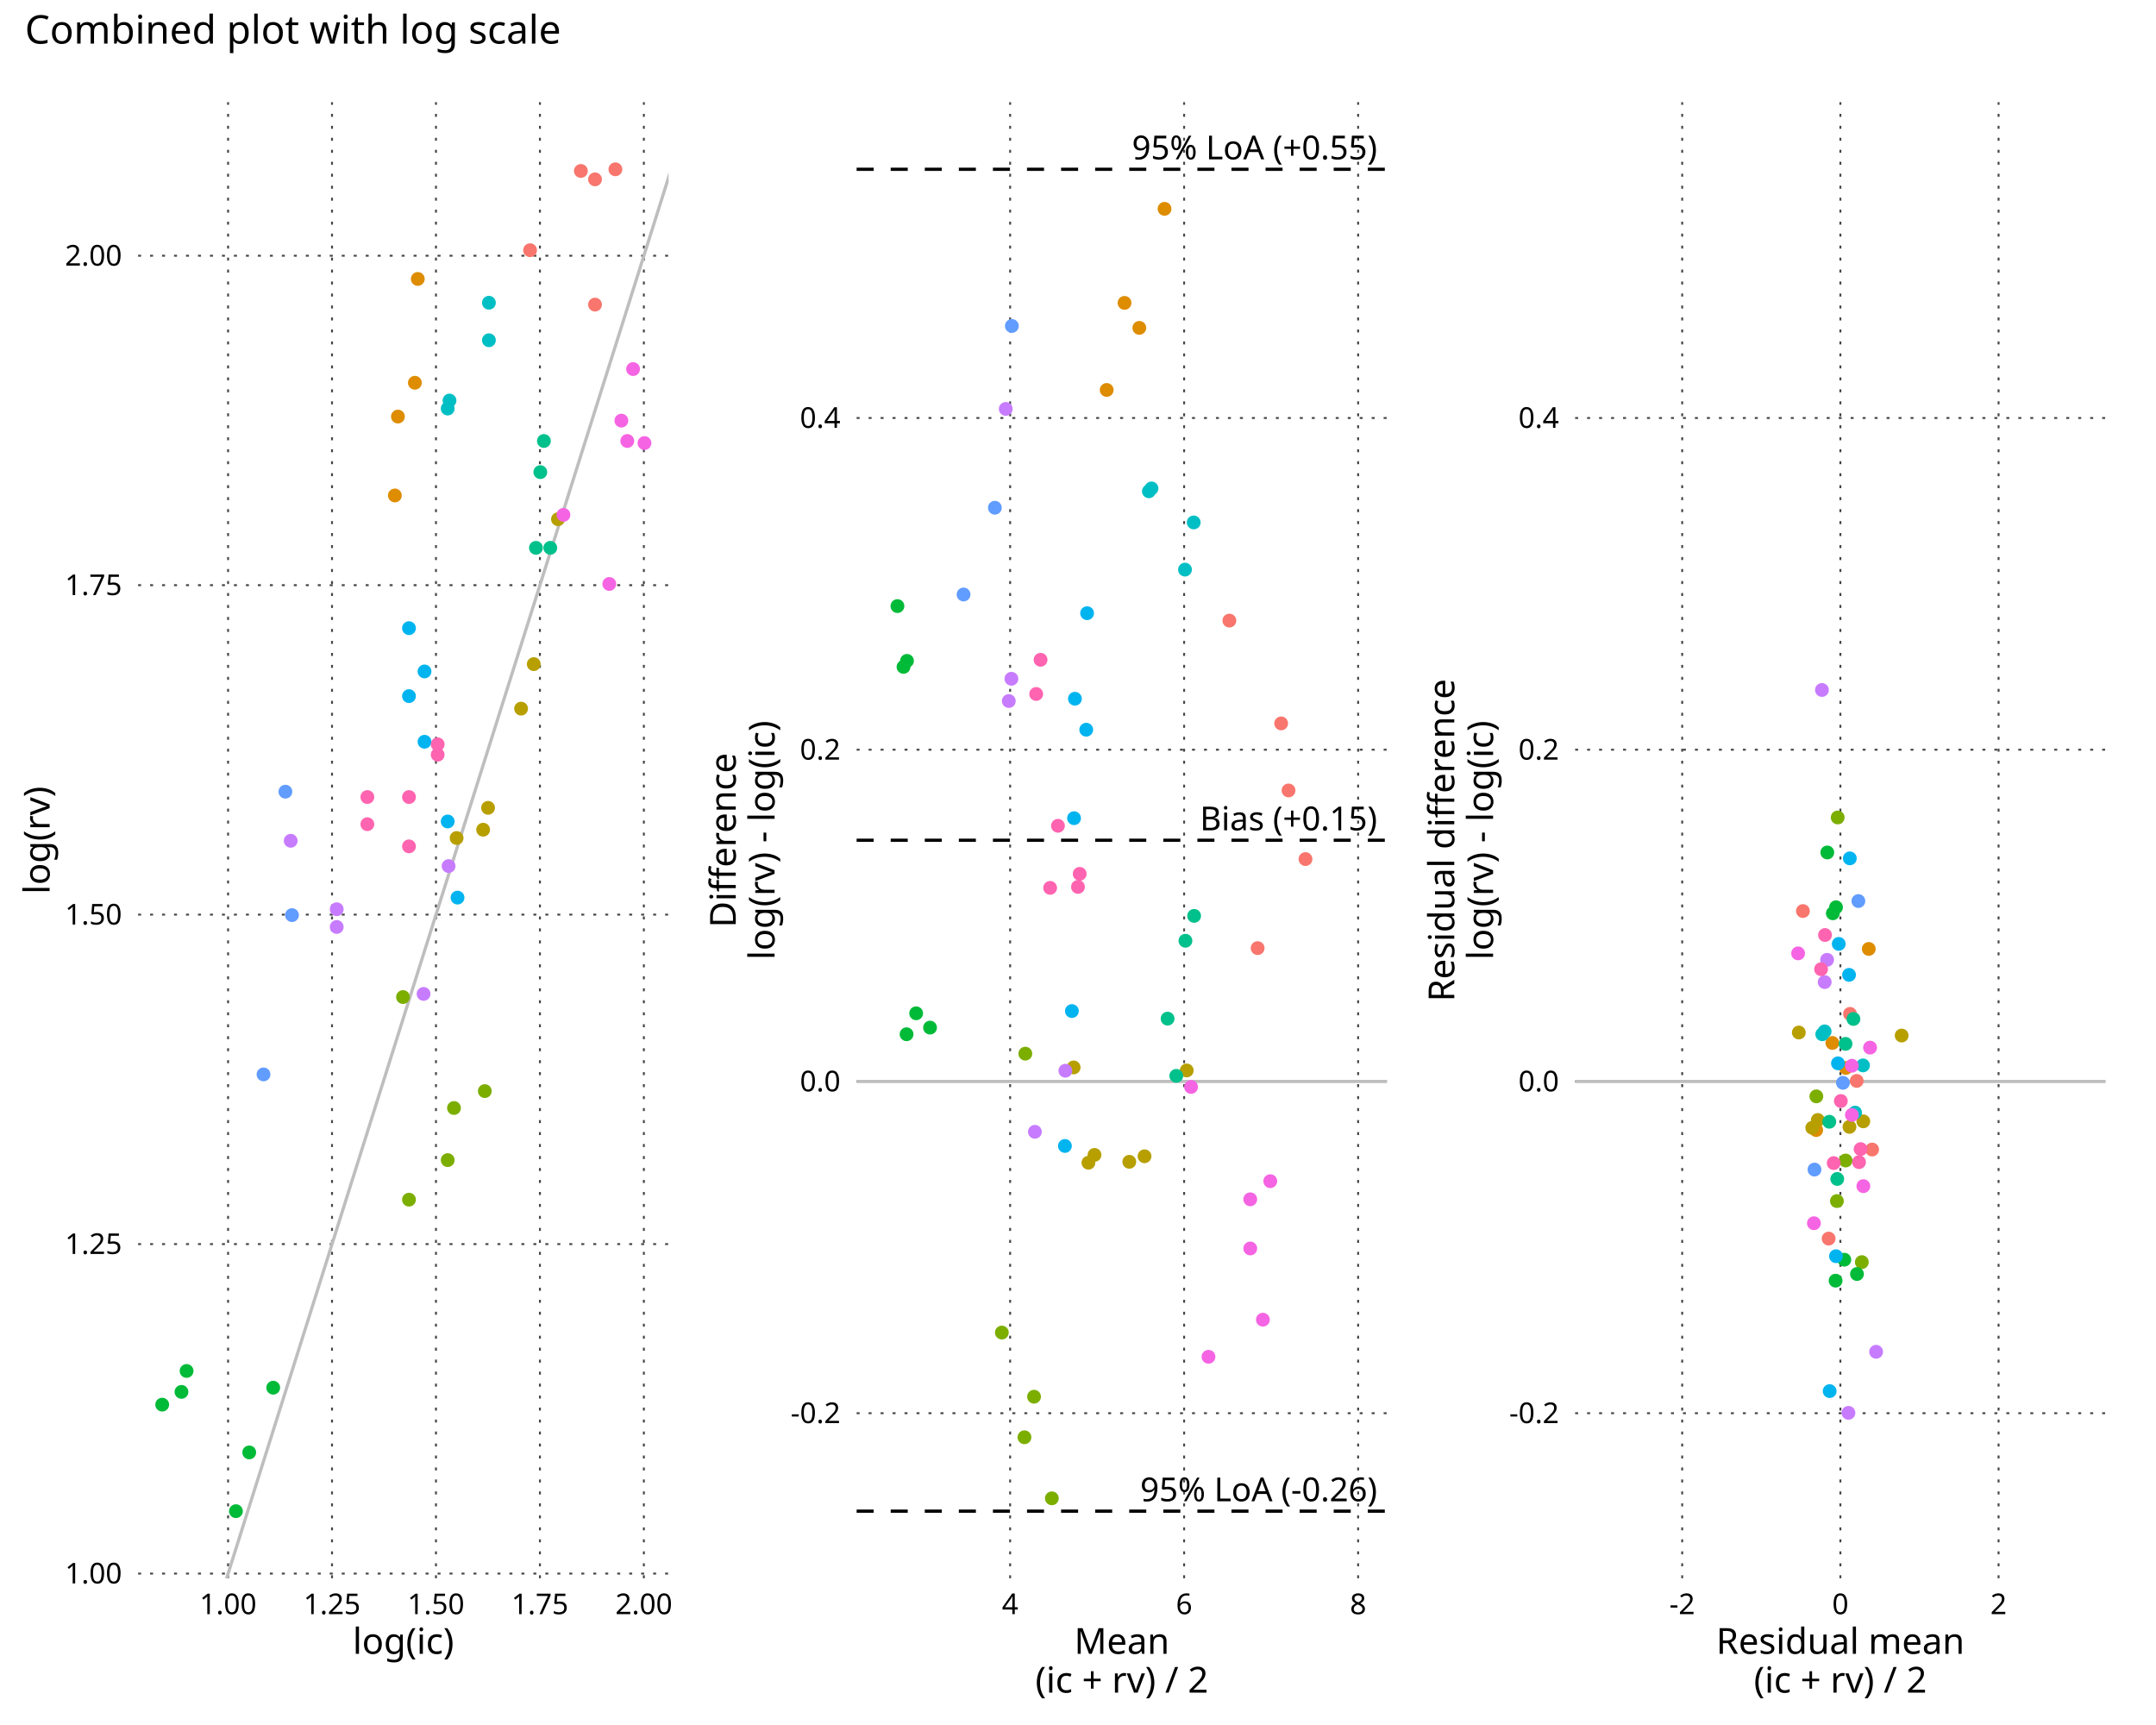
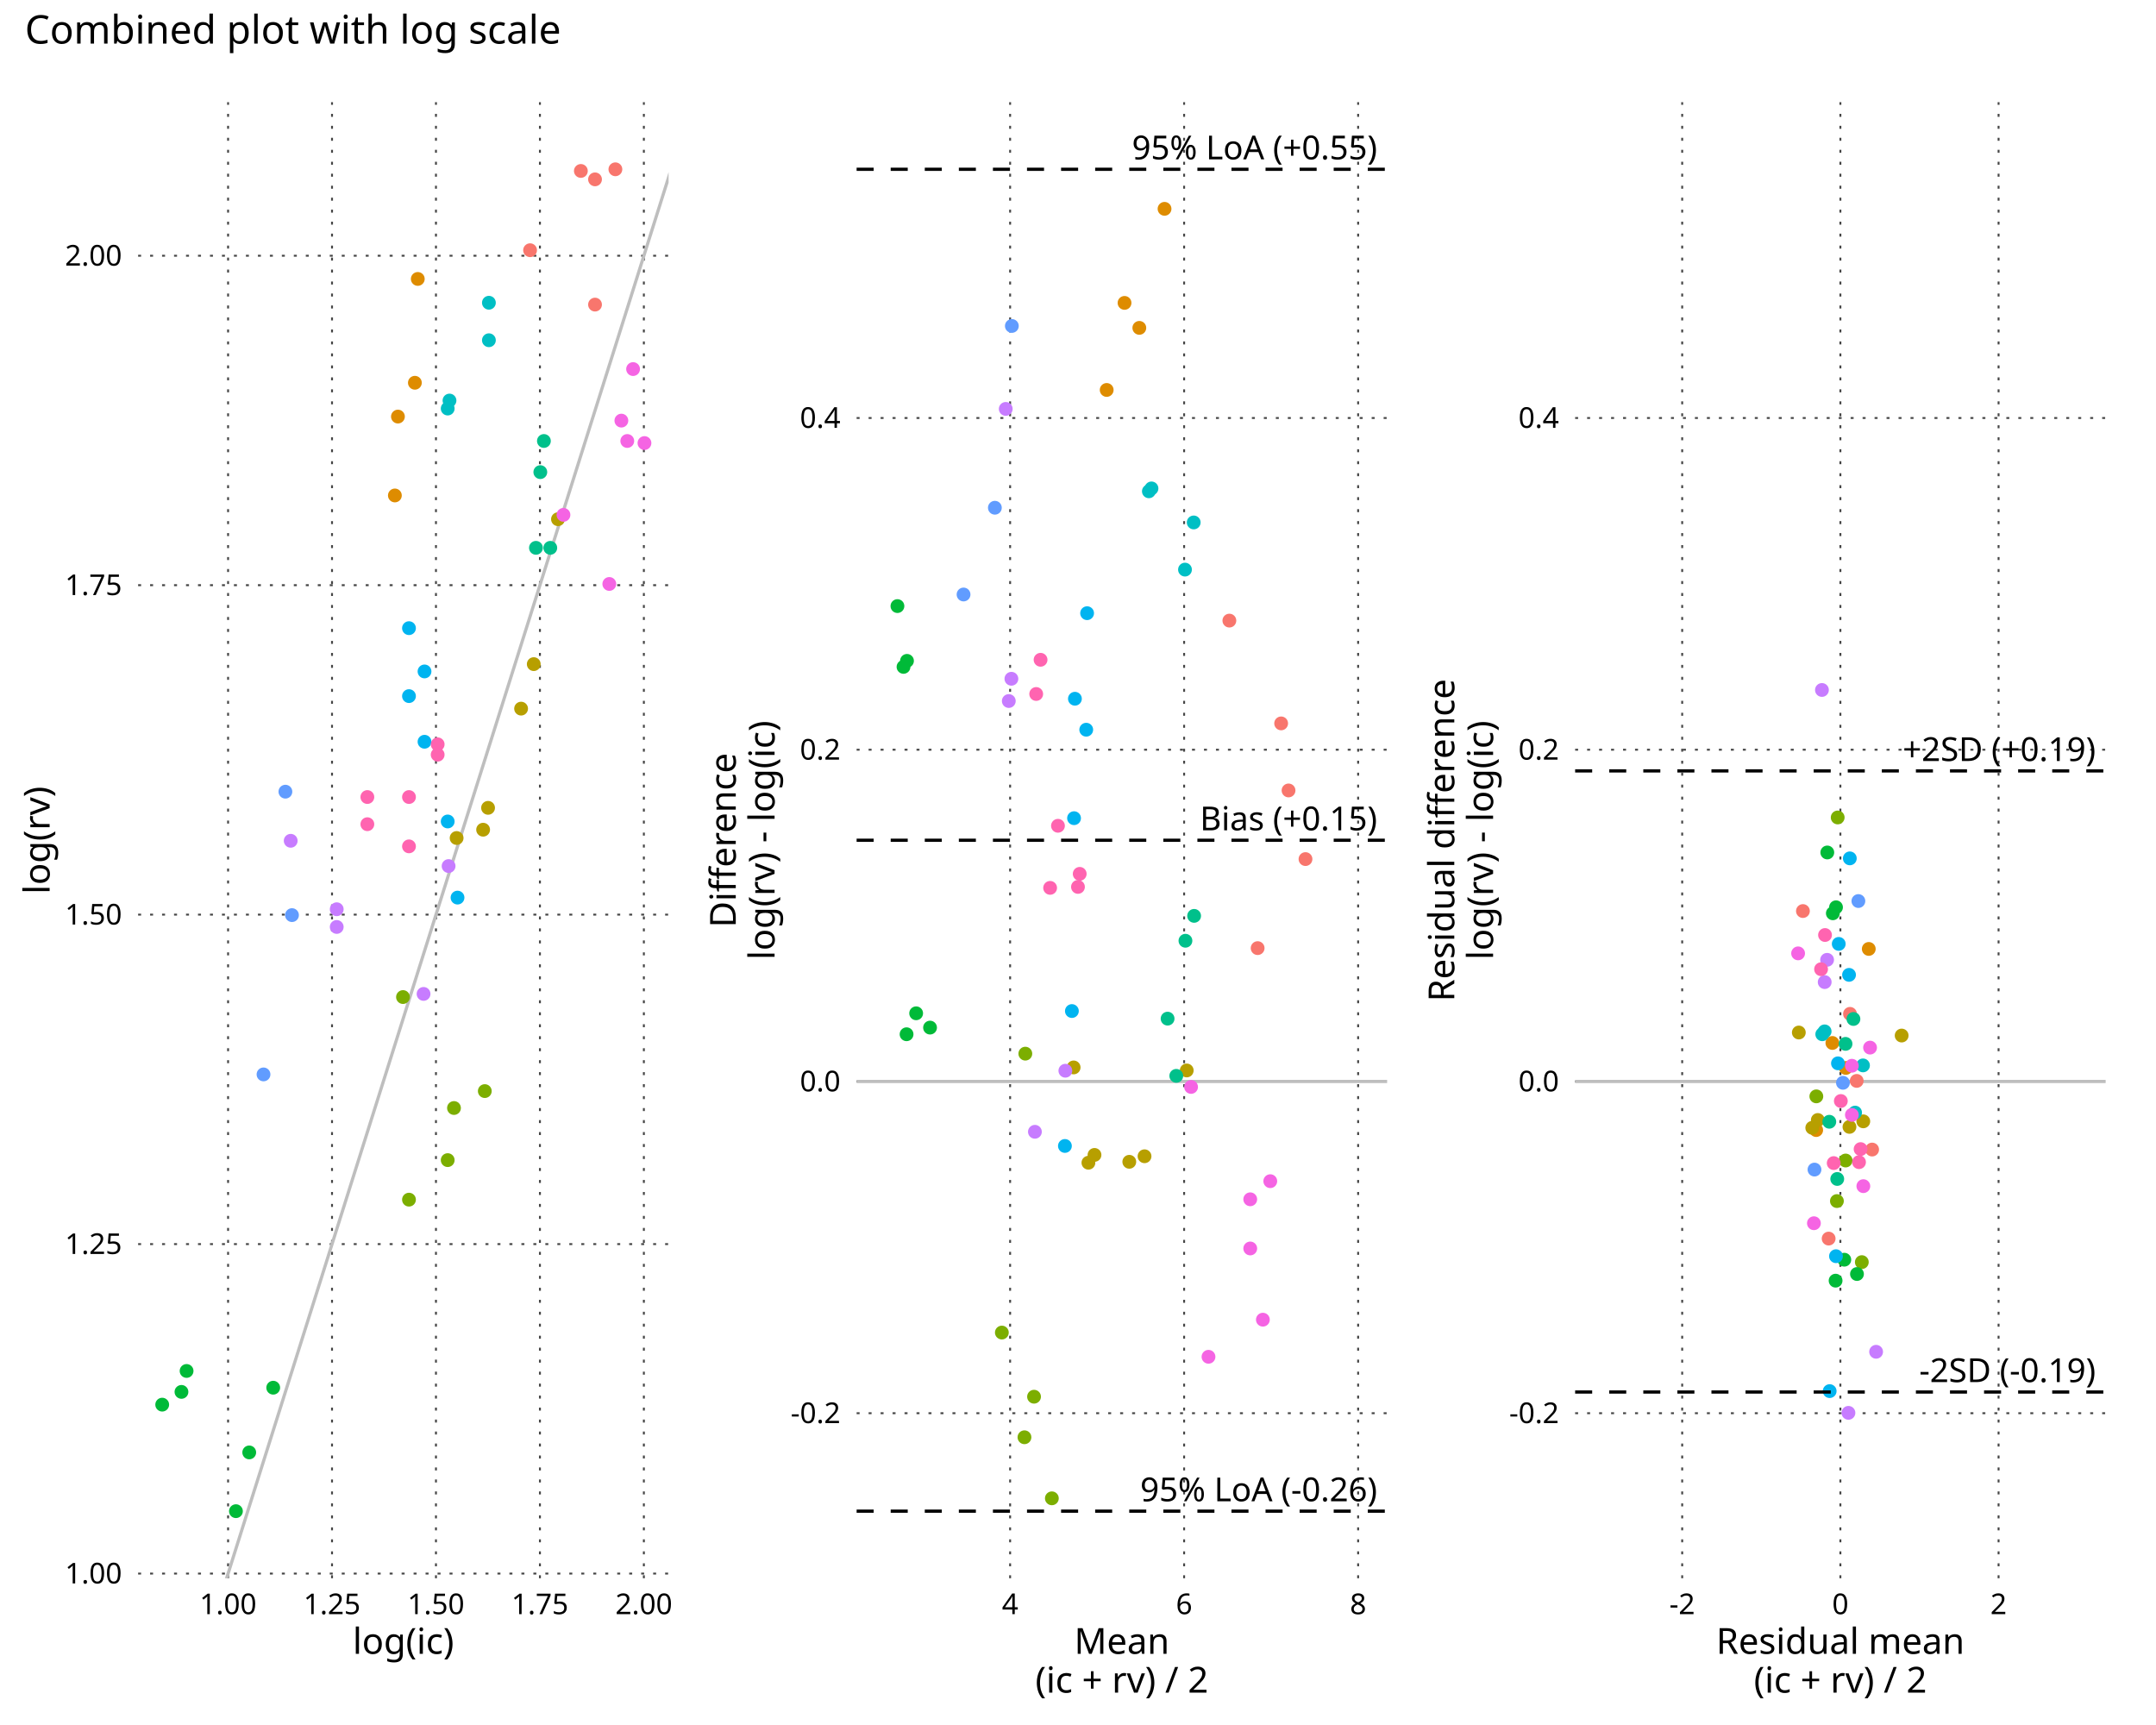
<svg xmlns="http://www.w3.org/2000/svg" class="svglite" data-engine-version="2.0" width="720.00pt" height="576.00pt" viewBox="0 0 720.00 576.00">
  <defs>
    <style type="text/css">
    .svglite line, .svglite polyline, .svglite polygon, .svglite path, .svglite rect, .svglite circle {
      fill: none;
      stroke: #000000;
      stroke-linecap: round;
      stroke-linejoin: round;
      stroke-miterlimit: 10.00;
    }
  </style>
  </defs>
  <rect width="100%" height="100%" style="stroke: none; fill: #FFFFFF;" />
  <defs>
    <clipPath id="cpMC4wMHw3MjAuMDB8MC4wMHw1NzYuMDA=">
      <rect x="0.00" y="0.00" width="720.00" height="576.00" />
    </clipPath>
  </defs>
  <g clip-path="url(#cpMC4wMHw3MjAuMDB8MC4wMHw1NzYuMDA=)">
    <rect x="-0" y="0.00" width="720.00" height="576.00" style="stroke-width: 1.07; stroke: #FFFFFF; fill: #FFFFFF;" />
  </g>
  <defs>
    <clipPath id="cpNDYuMTJ8NzAzLjE4fDM0LjEyfDUyNy4wMQ==">
      <rect x="46.12" y="34.12" width="657.06" height="492.89" />
    </clipPath>
  </defs>
  <g clip-path="url(#cpNDYuMTJ8NzAzLjE4fDM0LjEyfDUyNy4wMQ==)">
</g>
  <g clip-path="url(#cpMC4wMHw3MjAuMDB8MC4wMHw1NzYuMDA=)">
</g>
  <defs>
    <clipPath id="cpNS40OHwyMzQuNjF8MjIuNzh8NTcwLjUy">
      <rect x="5.48" y="22.78" width="229.14" height="547.74" />
    </clipPath>
  </defs>
  <g clip-path="url(#cpNS40OHwyMzQuNjF8MjIuNzh8NTcwLjUy)">
</g>
  <g clip-path="url(#cpMC4wMHw3MjAuMDB8MC4wMHw1NzYuMDA=)">
</g>
  <defs>
    <clipPath id="cpMjM0LjYxfDQ3NC41N3wyMi43OHw1NzAuNTI=">
      <rect x="234.61" y="22.78" width="239.95" height="547.74" />
    </clipPath>
  </defs>
  <g clip-path="url(#cpMjM0LjYxfDQ3NC41N3wyMi43OHw1NzAuNTI=)">
</g>
  <g clip-path="url(#cpMC4wMHw3MjAuMDB8MC4wMHw1NzYuMDA=)">
</g>
  <defs>
    <clipPath id="cpNDc0LjU3fDcxNC41MnwyMi43OHw1NzAuNTI=">
      <rect x="474.57" y="22.78" width="239.95" height="547.74" />
    </clipPath>
  </defs>
  <g clip-path="url(#cpNDc0LjU3fDcxNC41MnwyMi43OHw1NzAuNTI=)">
</g>
  <g clip-path="url(#cpMC4wMHw3MjAuMDB8MC4wMHw1NzYuMDA=)">
</g>
  <defs>
    <clipPath id="cpNDYuMTJ8MjIzLjI4fDM0LjEyfDUyNy4wMQ==">
      <rect x="46.12" y="34.12" width="177.16" height="492.89" />
    </clipPath>
  </defs>
  <g clip-path="url(#cpNDYuMTJ8MjIzLjI4fDM0LjEyfDUyNy4wMQ==)">
    <polyline points="46.12,525.43 223.28,525.43 " style="stroke-width: 0.64; stroke: #454545; stroke-dasharray: 1.00,3.00; stroke-linecap: butt;" />
    <polyline points="46.12,415.42 223.28,415.42 " style="stroke-width: 0.64; stroke: #454545; stroke-dasharray: 1.00,3.00; stroke-linecap: butt;" />
    <polyline points="46.12,305.41 223.28,305.41 " style="stroke-width: 0.64; stroke: #454545; stroke-dasharray: 1.00,3.00; stroke-linecap: butt;" />
    <polyline points="46.12,195.40 223.28,195.40 " style="stroke-width: 0.64; stroke: #454545; stroke-dasharray: 1.00,3.00; stroke-linecap: butt;" />
    <polyline points="46.12,85.39 223.28,85.39 " style="stroke-width: 0.64; stroke: #454545; stroke-dasharray: 1.00,3.00; stroke-linecap: butt;" />
    <polyline points="76.17,527.01 76.17,34.12 " style="stroke-width: 0.64; stroke: #454545; stroke-dasharray: 1.00,3.00; stroke-linecap: butt;" />
    <polyline points="110.88,527.01 110.88,34.12 " style="stroke-width: 0.64; stroke: #454545; stroke-dasharray: 1.00,3.00; stroke-linecap: butt;" />
    <polyline points="145.59,527.01 145.59,34.12 " style="stroke-width: 0.64; stroke: #454545; stroke-dasharray: 1.00,3.00; stroke-linecap: butt;" />
    <polyline points="180.31,527.01 180.31,34.12 " style="stroke-width: 0.64; stroke: #454545; stroke-dasharray: 1.00,3.00; stroke-linecap: butt;" />
    <polyline points="215.02,527.01 215.02,34.12 " style="stroke-width: 0.64; stroke: #454545; stroke-dasharray: 1.00,3.00; stroke-linecap: butt;" />
    <line x1="-131.04" y1="1182.11" x2="400.44" y2="-502.22" style="stroke-width: 1.07; stroke: #BEBEBE; stroke-linecap: butt;" />
    <circle cx="198.71" cy="59.89" r="1.95" style="stroke-width: 0.71; stroke: #F8766D; fill: #F8766D;" />
    <circle cx="177.02" cy="83.55" r="1.95" style="stroke-width: 0.71; stroke: #F8766D; fill: #F8766D;" />
    <circle cx="205.51" cy="56.53" r="1.95" style="stroke-width: 0.71; stroke: #F8766D; fill: #F8766D;" />
    <circle cx="198.71" cy="101.71" r="1.95" style="stroke-width: 0.71; stroke: #F8766D; fill: #F8766D;" />
    <circle cx="193.98" cy="57.08" r="1.95" style="stroke-width: 0.71; stroke: #F8766D; fill: #F8766D;" />
    <circle cx="131.87" cy="165.44" r="1.95" style="stroke-width: 0.71; stroke: #DE8C00; fill: #DE8C00;" />
    <circle cx="139.52" cy="93.14" r="1.95" style="stroke-width: 0.71; stroke: #DE8C00; fill: #DE8C00;" />
    <circle cx="138.55" cy="127.81" r="1.95" style="stroke-width: 0.71; stroke: #DE8C00; fill: #DE8C00;" />
    <circle cx="132.89" cy="139.10" r="1.95" style="stroke-width: 0.71; stroke: #DE8C00; fill: #DE8C00;" />
    <circle cx="152.49" cy="279.82" r="1.95" style="stroke-width: 0.71; stroke: #B79F00; fill: #B79F00;" />
    <circle cx="174.02" cy="236.62" r="1.95" style="stroke-width: 0.71; stroke: #B79F00; fill: #B79F00;" />
    <circle cx="162.99" cy="269.75" r="1.95" style="stroke-width: 0.71; stroke: #B79F00; fill: #B79F00;" />
    <circle cx="161.34" cy="277.05" r="1.95" style="stroke-width: 0.71; stroke: #B79F00; fill: #B79F00;" />
    <circle cx="186.34" cy="173.37" r="1.95" style="stroke-width: 0.71; stroke: #B79F00; fill: #B79F00;" />
    <circle cx="178.25" cy="221.76" r="1.95" style="stroke-width: 0.71; stroke: #B79F00; fill: #B79F00;" />
    <circle cx="134.58" cy="332.93" r="1.95" style="stroke-width: 0.71; stroke: #7CAE00; fill: #7CAE00;" />
    <circle cx="136.58" cy="400.58" r="1.95" style="stroke-width: 0.71; stroke: #7CAE00; fill: #7CAE00;" />
    <circle cx="149.51" cy="387.38" r="1.95" style="stroke-width: 0.71; stroke: #7CAE00; fill: #7CAE00;" />
    <circle cx="151.61" cy="369.98" r="1.95" style="stroke-width: 0.71; stroke: #7CAE00; fill: #7CAE00;" />
    <circle cx="161.90" cy="364.33" r="1.95" style="stroke-width: 0.71; stroke: #7CAE00; fill: #7CAE00;" />
    <circle cx="91.24" cy="463.37" r="1.95" style="stroke-width: 0.71; stroke: #00BA38; fill: #00BA38;" />
    <circle cx="83.23" cy="484.98" r="1.95" style="stroke-width: 0.71; stroke: #00BA38; fill: #00BA38;" />
    <circle cx="78.79" cy="504.60" r="1.95" style="stroke-width: 0.71; stroke: #00BA38; fill: #00BA38;" />
    <circle cx="62.31" cy="457.78" r="1.95" style="stroke-width: 0.71; stroke: #00BA38; fill: #00BA38;" />
    <circle cx="54.17" cy="469.03" r="1.95" style="stroke-width: 0.71; stroke: #00BA38; fill: #00BA38;" />
    <circle cx="60.60" cy="464.77" r="1.95" style="stroke-width: 0.71; stroke: #00BA38; fill: #00BA38;" />
    <circle cx="183.77" cy="182.93" r="1.95" style="stroke-width: 0.71; stroke: #00C08B; fill: #00C08B;" />
    <circle cx="181.64" cy="147.25" r="1.95" style="stroke-width: 0.71; stroke: #00C08B; fill: #00C08B;" />
    <circle cx="178.98" cy="182.93" r="1.95" style="stroke-width: 0.71; stroke: #00C08B; fill: #00C08B;" />
    <circle cx="180.44" cy="157.65" r="1.95" style="stroke-width: 0.71; stroke: #00C08B; fill: #00C08B;" />
    <circle cx="163.27" cy="101.09" r="1.95" style="stroke-width: 0.71; stroke: #00BFC4; fill: #00BFC4;" />
    <circle cx="150.11" cy="133.75" r="1.95" style="stroke-width: 0.71; stroke: #00BFC4; fill: #00BFC4;" />
    <circle cx="149.51" cy="136.42" r="1.95" style="stroke-width: 0.71; stroke: #00BFC4; fill: #00BFC4;" />
    <circle cx="163.27" cy="113.61" r="1.95" style="stroke-width: 0.71; stroke: #00BFC4; fill: #00BFC4;" />
    <circle cx="152.79" cy="299.72" r="1.95" style="stroke-width: 0.71; stroke: #00B4F0; fill: #00B4F0;" />
    <circle cx="149.51" cy="274.30" r="1.95" style="stroke-width: 0.71; stroke: #00B4F0; fill: #00B4F0;" />
    <circle cx="141.77" cy="247.68" r="1.95" style="stroke-width: 0.71; stroke: #00B4F0; fill: #00B4F0;" />
    <circle cx="136.58" cy="232.44" r="1.95" style="stroke-width: 0.71; stroke: #00B4F0; fill: #00B4F0;" />
    <circle cx="141.77" cy="224.20" r="1.95" style="stroke-width: 0.71; stroke: #00B4F0; fill: #00B4F0;" />
    <circle cx="136.58" cy="209.75" r="1.95" style="stroke-width: 0.71; stroke: #00B4F0; fill: #00B4F0;" />
    <circle cx="97.51" cy="305.57" r="1.95" style="stroke-width: 0.71; stroke: #619CFF; fill: #619CFF;" />
    <circle cx="95.31" cy="264.35" r="1.95" style="stroke-width: 0.71; stroke: #619CFF; fill: #619CFF;" />
    <circle cx="88.00" cy="358.76" r="1.95" style="stroke-width: 0.71; stroke: #619CFF; fill: #619CFF;" />
    <circle cx="141.45" cy="331.88" r="1.95" style="stroke-width: 0.71; stroke: #C77CFF; fill: #C77CFF;" />
    <circle cx="149.81" cy="289.19" r="1.95" style="stroke-width: 0.71; stroke: #C77CFF; fill: #C77CFF;" />
    <circle cx="97.08" cy="280.75" r="1.95" style="stroke-width: 0.71; stroke: #C77CFF; fill: #C77CFF;" />
    <circle cx="112.45" cy="309.52" r="1.95" style="stroke-width: 0.71; stroke: #C77CFF; fill: #C77CFF;" />
    <circle cx="112.45" cy="303.61" r="1.95" style="stroke-width: 0.71; stroke: #C77CFF; fill: #C77CFF;" />
    <circle cx="211.42" cy="123.24" r="1.95" style="stroke-width: 0.71; stroke: #F564E3; fill: #F564E3;" />
    <circle cx="188.17" cy="171.92" r="1.95" style="stroke-width: 0.71; stroke: #F564E3; fill: #F564E3;" />
    <circle cx="207.51" cy="140.45" r="1.95" style="stroke-width: 0.71; stroke: #F564E3; fill: #F564E3;" />
    <circle cx="209.48" cy="147.25" r="1.95" style="stroke-width: 0.71; stroke: #F564E3; fill: #F564E3;" />
    <circle cx="215.22" cy="147.94" r="1.95" style="stroke-width: 0.71; stroke: #F564E3; fill: #F564E3;" />
    <circle cx="203.48" cy="194.99" r="1.95" style="stroke-width: 0.71; stroke: #F564E3; fill: #F564E3;" />
    <circle cx="146.16" cy="252.00" r="1.95" style="stroke-width: 0.71; stroke: #FF64B0; fill: #FF64B0;" />
    <circle cx="136.58" cy="282.61" r="1.95" style="stroke-width: 0.71; stroke: #FF64B0; fill: #FF64B0;" />
    <circle cx="122.68" cy="266.14" r="1.95" style="stroke-width: 0.71; stroke: #FF64B0; fill: #FF64B0;" />
    <circle cx="122.68" cy="275.21" r="1.95" style="stroke-width: 0.71; stroke: #FF64B0; fill: #FF64B0;" />
    <circle cx="136.58" cy="266.14" r="1.95" style="stroke-width: 0.71; stroke: #FF64B0; fill: #FF64B0;" />
    <circle cx="146.16" cy="248.54" r="1.95" style="stroke-width: 0.71; stroke: #FF64B0; fill: #FF64B0;" />
  </g>
  <g clip-path="url(#cpMC4wMHw3MjAuMDB8MC4wMHw1NzYuMDA=)">
    <text x="40.74" y="528.73" text-anchor="end" style="font-size: 9.60px; font-family: sans;" textLength="18.69px" lengthAdjust="spacingAndGlyphs">1.00</text>
    <text x="40.74" y="418.72" text-anchor="end" style="font-size: 9.60px; font-family: sans;" textLength="18.69px" lengthAdjust="spacingAndGlyphs">1.25</text>
    <text x="40.74" y="308.71" text-anchor="end" style="font-size: 9.60px; font-family: sans;" textLength="18.69px" lengthAdjust="spacingAndGlyphs">1.50</text>
    <text x="40.74" y="198.70" text-anchor="end" style="font-size: 9.60px; font-family: sans;" textLength="18.69px" lengthAdjust="spacingAndGlyphs">1.75</text>
    <text x="40.74" y="88.69" text-anchor="end" style="font-size: 9.60px; font-family: sans;" textLength="18.69px" lengthAdjust="spacingAndGlyphs">2.00</text>
    <text x="76.17" y="538.99" text-anchor="middle" style="font-size: 9.60px; font-family: sans;" textLength="18.69px" lengthAdjust="spacingAndGlyphs">1.00</text>
    <text x="110.88" y="538.99" text-anchor="middle" style="font-size: 9.60px; font-family: sans;" textLength="18.69px" lengthAdjust="spacingAndGlyphs">1.25</text>
    <text x="145.59" y="538.99" text-anchor="middle" style="font-size: 9.60px; font-family: sans;" textLength="18.69px" lengthAdjust="spacingAndGlyphs">1.50</text>
    <text x="180.31" y="538.99" text-anchor="middle" style="font-size: 9.60px; font-family: sans;" textLength="18.69px" lengthAdjust="spacingAndGlyphs">1.75</text>
    <text x="215.02" y="538.99" text-anchor="middle" style="font-size: 9.60px; font-family: sans;" textLength="18.69px" lengthAdjust="spacingAndGlyphs">2.00</text>
    <text x="134.70" y="552.23" text-anchor="middle" style="font-size: 12.00px; font-family: sans;" textLength="32.67px" lengthAdjust="spacingAndGlyphs">log(ic)</text>
    <text transform="translate(16.57,280.57) rotate(-90)" text-anchor="middle" style="font-size: 12.00px; font-family: sans;" textLength="34.01px" lengthAdjust="spacingAndGlyphs">log(rv)</text>
    <polyline points="286.07,471.89 463.23,471.89 " style="stroke-width: 0.64; stroke: #454545; stroke-dasharray: 1.00,3.00; stroke-linecap: butt;" />
    <polyline points="286.07,361.12 463.23,361.12 " style="stroke-width: 0.64; stroke: #454545; stroke-dasharray: 1.00,3.00; stroke-linecap: butt;" />
    <polyline points="286.07,250.34 463.23,250.34 " style="stroke-width: 0.64; stroke: #454545; stroke-dasharray: 1.00,3.00; stroke-linecap: butt;" />
    <polyline points="286.07,139.57 463.23,139.57 " style="stroke-width: 0.64; stroke: #454545; stroke-dasharray: 1.00,3.00; stroke-linecap: butt;" />
    <polyline points="337.33,527.01 337.33,34.12 " style="stroke-width: 0.64; stroke: #454545; stroke-dasharray: 1.00,3.00; stroke-linecap: butt;" />
    <polyline points="395.44,527.01 395.44,34.12 " style="stroke-width: 0.64; stroke: #454545; stroke-dasharray: 1.00,3.00; stroke-linecap: butt;" />
    <polyline points="453.55,527.01 453.55,34.12 " style="stroke-width: 0.64; stroke: #454545; stroke-dasharray: 1.00,3.00; stroke-linecap: butt;" />
    <line x1="286.07" y1="361.12" x2="463.23" y2="361.12" style="stroke-width: 1.07; stroke: #BEBEBE; stroke-linecap: butt;" />
    <line x1="286.07" y1="280.57" x2="463.23" y2="280.57" style="stroke-width: 1.07; stroke-dasharray: 5.69,5.69; stroke-linecap: butt;" />
    <line x1="286.07" y1="504.60" x2="463.23" y2="504.60" style="stroke-width: 1.07; stroke-dasharray: 5.69,5.69; stroke-linecap: butt;" />
    <line x1="286.07" y1="56.53" x2="463.23" y2="56.53" style="stroke-width: 1.07; stroke-dasharray: 5.69,5.69; stroke-linecap: butt;" />
    <polygon points="398.75,280.57 461.24,280.57 461.16,280.56 461.48,280.55 461.79,280.49 462.09,280.37 462.37,280.21 462.62,280.01 462.83,279.77 463.00,279.50 463.13,279.21 463.20,278.90 463.23,278.58 463.23,278.58 463.23,268.33 463.23,268.33 463.20,268.01 463.13,267.70 463.00,267.41 462.83,267.14 462.62,266.90 462.37,266.70 462.09,266.54 461.79,266.42 461.48,266.36 461.24,266.34 398.75,266.34 398.99,266.36 398.67,266.35 398.36,266.38 398.05,266.47 397.76,266.61 397.50,266.79 397.27,267.01 397.07,267.27 396.92,267.55 396.82,267.86 396.77,268.17 396.77,268.33 396.77,278.58 396.77,278.42 396.77,278.74 396.82,279.05 396.92,279.36 397.07,279.64 397.27,279.90 397.50,280.12 397.76,280.30 398.05,280.44 398.36,280.52 398.67,280.56 " style="stroke-width: nan; stroke: none; fill: none;" />
    <text x="459.92" y="277.25" text-anchor="end" style="font-size: 11.04px; font-family: sans;" textLength="59.84px" lengthAdjust="spacingAndGlyphs">Bias (+0.15)</text>
    <polygon points="378.20,504.60 461.24,504.60 461.16,504.60 461.48,504.59 461.79,504.53 462.09,504.41 462.37,504.25 462.62,504.05 462.83,503.81 463.00,503.54 463.13,503.25 463.20,502.94 463.23,502.62 463.23,502.62 463.23,492.37 463.23,492.37 463.20,492.05 463.13,491.74 463.00,491.45 462.83,491.18 462.62,490.94 462.37,490.73 462.09,490.57 461.79,490.46 461.48,490.40 461.24,490.38 378.20,490.38 378.44,490.40 378.12,490.38 377.80,490.42 377.49,490.51 377.21,490.65 376.94,490.83 376.71,491.05 376.52,491.31 376.37,491.59 376.27,491.89 376.22,492.21 376.21,492.37 376.21,502.62 376.22,502.46 376.22,502.78 376.27,503.09 376.37,503.40 376.52,503.68 376.71,503.93 376.94,504.16 377.21,504.34 377.49,504.47 377.80,504.56 378.12,504.60 " style="stroke-width: nan; stroke: none; fill: none;" />
    <text x="459.92" y="501.29" text-anchor="end" style="font-size: 11.04px; font-family: sans;" textLength="80.39px" lengthAdjust="spacingAndGlyphs">95% LoA (-0.26)</text>
    <polygon points="375.42,56.53 461.24,56.53 461.16,56.52 461.48,56.51 461.79,56.45 462.09,56.33 462.37,56.17 462.62,55.97 462.83,55.73 463.00,55.46 463.13,55.17 463.20,54.86 463.23,54.54 463.23,54.54 463.23,44.29 463.23,44.29 463.20,43.97 463.13,43.66 463.00,43.37 462.83,43.10 462.62,42.86 462.37,42.66 462.09,42.50 461.79,42.38 461.48,42.32 461.24,42.30 375.42,42.30 375.66,42.32 375.34,42.31 375.03,42.34 374.72,42.43 374.43,42.57 374.17,42.75 373.94,42.97 373.74,43.23 373.60,43.51 373.49,43.82 373.44,44.13 373.44,44.29 373.44,54.54 373.44,54.38 373.44,54.70 373.49,55.01 373.60,55.32 373.74,55.60 373.94,55.86 374.17,56.08 374.43,56.26 374.72,56.40 375.03,56.49 375.34,56.52 " style="stroke-width: nan; stroke: none; fill: none;" />
    <text x="459.92" y="53.21" text-anchor="end" style="font-size: 11.04px; font-family: sans;" textLength="83.17px" lengthAdjust="spacingAndGlyphs">95% LoA (+0.55)</text>
    <circle cx="430.31" cy="263.94" r="1.95" style="stroke-width: 0.71; stroke: #F8766D; fill: #F8766D;" />
    <circle cx="410.55" cy="207.23" r="1.95" style="stroke-width: 0.71; stroke: #F8766D; fill: #F8766D;" />
    <circle cx="435.97" cy="286.86" r="1.95" style="stroke-width: 0.71; stroke: #F8766D; fill: #F8766D;" />
    <circle cx="419.99" cy="316.59" r="1.95" style="stroke-width: 0.71; stroke: #F8766D; fill: #F8766D;" />
    <circle cx="427.84" cy="241.55" r="1.95" style="stroke-width: 0.71; stroke: #F8766D; fill: #F8766D;" />
    <circle cx="369.58" cy="130.21" r="1.95" style="stroke-width: 0.71; stroke: #DE8C00; fill: #DE8C00;" />
    <circle cx="388.90" cy="69.73" r="1.95" style="stroke-width: 0.71; stroke: #DE8C00; fill: #DE8C00;" />
    <circle cx="380.48" cy="109.48" r="1.95" style="stroke-width: 0.71; stroke: #DE8C00; fill: #DE8C00;" />
    <circle cx="375.54" cy="101.14" r="1.95" style="stroke-width: 0.71; stroke: #DE8C00; fill: #DE8C00;" />
    <circle cx="358.54" cy="356.43" r="1.95" style="stroke-width: 0.71; stroke: #B79F00; fill: #B79F00;" />
    <circle cx="377.13" cy="387.94" r="1.95" style="stroke-width: 0.71; stroke: #B79F00; fill: #B79F00;" />
    <circle cx="365.51" cy="385.64" r="1.95" style="stroke-width: 0.71; stroke: #B79F00; fill: #B79F00;" />
    <circle cx="363.48" cy="388.25" r="1.95" style="stroke-width: 0.71; stroke: #B79F00; fill: #B79F00;" />
    <circle cx="396.31" cy="357.44" r="1.95" style="stroke-width: 0.71; stroke: #B79F00; fill: #B79F00;" />
    <circle cx="382.22" cy="386.09" r="1.95" style="stroke-width: 0.71; stroke: #B79F00; fill: #B79F00;" />
    <circle cx="342.41" cy="351.83" r="1.95" style="stroke-width: 0.71; stroke: #7CAE00; fill: #7CAE00;" />
    <circle cx="334.57" cy="444.96" r="1.95" style="stroke-width: 0.71; stroke: #7CAE00; fill: #7CAE00;" />
    <circle cx="342.12" cy="479.92" r="1.95" style="stroke-width: 0.71; stroke: #7CAE00; fill: #7CAE00;" />
    <circle cx="345.32" cy="466.38" r="1.95" style="stroke-width: 0.71; stroke: #7CAE00; fill: #7CAE00;" />
    <circle cx="351.27" cy="500.31" r="1.95" style="stroke-width: 0.71; stroke: #7CAE00; fill: #7CAE00;" />
    <circle cx="310.59" cy="343.13" r="1.95" style="stroke-width: 0.71; stroke: #00BA38; fill: #00BA38;" />
    <circle cx="305.95" cy="338.35" r="1.95" style="stroke-width: 0.71; stroke: #00BA38; fill: #00BA38;" />
    <circle cx="302.75" cy="345.35" r="1.95" style="stroke-width: 0.71; stroke: #00BA38; fill: #00BA38;" />
    <circle cx="302.89" cy="220.67" r="1.95" style="stroke-width: 0.71; stroke: #00BA38; fill: #00BA38;" />
    <circle cx="299.70" cy="202.38" r="1.95" style="stroke-width: 0.71; stroke: #00BA38; fill: #00BA38;" />
    <circle cx="301.73" cy="222.68" r="1.95" style="stroke-width: 0.71; stroke: #00BA38; fill: #00BA38;" />
    <circle cx="392.82" cy="359.24" r="1.95" style="stroke-width: 0.71; stroke: #00C08B; fill: #00C08B;" />
    <circle cx="398.78" cy="305.82" r="1.95" style="stroke-width: 0.71; stroke: #00C08B; fill: #00C08B;" />
    <circle cx="389.92" cy="340.14" r="1.95" style="stroke-width: 0.71; stroke: #00C08B; fill: #00C08B;" />
    <circle cx="395.88" cy="314.13" r="1.95" style="stroke-width: 0.71; stroke: #00C08B; fill: #00C08B;" />
    <circle cx="398.64" cy="174.45" r="1.95" style="stroke-width: 0.71; stroke: #00BFC4; fill: #00BFC4;" />
    <circle cx="384.54" cy="163.09" r="1.95" style="stroke-width: 0.71; stroke: #00BFC4; fill: #00BFC4;" />
    <circle cx="383.67" cy="164.05" r="1.95" style="stroke-width: 0.71; stroke: #00BFC4; fill: #00BFC4;" />
    <circle cx="395.73" cy="190.20" r="1.95" style="stroke-width: 0.71; stroke: #00BFC4; fill: #00BFC4;" />
    <circle cx="355.63" cy="382.65" r="1.95" style="stroke-width: 0.71; stroke: #00B4F0; fill: #00B4F0;" />
    <circle cx="357.96" cy="337.60" r="1.95" style="stroke-width: 0.71; stroke: #00B4F0; fill: #00B4F0;" />
    <circle cx="358.68" cy="273.20" r="1.95" style="stroke-width: 0.71; stroke: #00B4F0; fill: #00B4F0;" />
    <circle cx="358.97" cy="233.32" r="1.95" style="stroke-width: 0.71; stroke: #00B4F0; fill: #00B4F0;" />
    <circle cx="362.75" cy="243.66" r="1.95" style="stroke-width: 0.71; stroke: #00B4F0; fill: #00B4F0;" />
    <circle cx="363.04" cy="204.75" r="1.95" style="stroke-width: 0.71; stroke: #00B4F0; fill: #00B4F0;" />
    <circle cx="332.24" cy="169.54" r="1.95" style="stroke-width: 0.71; stroke: #619CFF; fill: #619CFF;" />
    <circle cx="337.91" cy="108.84" r="1.95" style="stroke-width: 0.71; stroke: #619CFF; fill: #619CFF;" />
    <circle cx="321.78" cy="198.51" r="1.95" style="stroke-width: 0.71; stroke: #619CFF; fill: #619CFF;" />
    <circle cx="345.61" cy="377.92" r="1.95" style="stroke-width: 0.71; stroke: #C77CFF; fill: #C77CFF;" />
    <circle cx="355.78" cy="357.53" r="1.95" style="stroke-width: 0.71; stroke: #C77CFF; fill: #C77CFF;" />
    <circle cx="335.87" cy="136.54" r="1.95" style="stroke-width: 0.71; stroke: #C77CFF; fill: #C77CFF;" />
    <circle cx="336.89" cy="234.08" r="1.95" style="stroke-width: 0.71; stroke: #C77CFF; fill: #C77CFF;" />
    <circle cx="337.76" cy="226.65" r="1.95" style="stroke-width: 0.71; stroke: #C77CFF; fill: #C77CFF;" />
    <circle cx="424.21" cy="394.41" r="1.95" style="stroke-width: 0.71; stroke: #F564E3; fill: #F564E3;" />
    <circle cx="397.76" cy="362.94" r="1.95" style="stroke-width: 0.71; stroke: #F564E3; fill: #F564E3;" />
    <circle cx="417.52" cy="400.46" r="1.95" style="stroke-width: 0.71; stroke: #F564E3; fill: #F564E3;" />
    <circle cx="417.52" cy="416.88" r="1.95" style="stroke-width: 0.71; stroke: #F564E3; fill: #F564E3;" />
    <circle cx="421.74" cy="440.66" r="1.95" style="stroke-width: 0.71; stroke: #F564E3; fill: #F564E3;" />
    <circle cx="403.58" cy="453.05" r="1.95" style="stroke-width: 0.71; stroke: #F564E3; fill: #F564E3;" />
    <circle cx="359.99" cy="296.15" r="1.95" style="stroke-width: 0.71; stroke: #FF64B0; fill: #FF64B0;" />
    <circle cx="350.69" cy="296.47" r="1.95" style="stroke-width: 0.71; stroke: #FF64B0; fill: #FF64B0;" />
    <circle cx="347.50" cy="220.31" r="1.95" style="stroke-width: 0.71; stroke: #FF64B0; fill: #FF64B0;" />
    <circle cx="346.04" cy="231.73" r="1.95" style="stroke-width: 0.71; stroke: #FF64B0; fill: #FF64B0;" />
    <circle cx="353.31" cy="275.74" r="1.95" style="stroke-width: 0.71; stroke: #FF64B0; fill: #FF64B0;" />
    <circle cx="360.57" cy="291.79" r="1.95" style="stroke-width: 0.71; stroke: #FF64B0; fill: #FF64B0;" />
    <text x="280.69" y="475.19" text-anchor="end" style="font-size: 9.60px; font-family: sans;" textLength="16.54px" lengthAdjust="spacingAndGlyphs">-0.2</text>
    <text x="280.69" y="364.42" text-anchor="end" style="font-size: 9.60px; font-family: sans;" textLength="13.35px" lengthAdjust="spacingAndGlyphs">0.0</text>
    <text x="280.69" y="253.65" text-anchor="end" style="font-size: 9.60px; font-family: sans;" textLength="13.35px" lengthAdjust="spacingAndGlyphs">0.2</text>
    <text x="280.69" y="142.87" text-anchor="end" style="font-size: 9.60px; font-family: sans;" textLength="13.35px" lengthAdjust="spacingAndGlyphs">0.4</text>
    <text x="337.33" y="538.99" text-anchor="middle" style="font-size: 9.60px; font-family: sans;" textLength="5.34px" lengthAdjust="spacingAndGlyphs">4</text>
    <text x="395.44" y="538.99" text-anchor="middle" style="font-size: 9.60px; font-family: sans;" textLength="5.34px" lengthAdjust="spacingAndGlyphs">6</text>
    <text x="453.55" y="538.99" text-anchor="middle" style="font-size: 9.60px; font-family: sans;" textLength="5.34px" lengthAdjust="spacingAndGlyphs">8</text>
    <text x="374.65" y="552.23" text-anchor="middle" style="font-size: 12.00px; font-family: sans;" textLength="30.02px" lengthAdjust="spacingAndGlyphs">Mean</text>
    <text x="374.65" y="565.19" text-anchor="middle" style="font-size: 12.00px; font-family: sans;" textLength="57.02px" lengthAdjust="spacingAndGlyphs">(ic + rv) / 2</text>
    <text transform="translate(245.71,280.57) rotate(-90)" text-anchor="middle" style="font-size: 12.00px; font-family: sans;" textLength="54.70px" lengthAdjust="spacingAndGlyphs">Difference</text>
    <text transform="translate(258.67,280.57) rotate(-90)" text-anchor="middle" style="font-size: 12.00px; font-family: sans;" textLength="77.34px" lengthAdjust="spacingAndGlyphs">log(rv) - log(ic)</text>
    <polyline points="526.02,471.89 703.18,471.89 " style="stroke-width: 0.64; stroke: #454545; stroke-dasharray: 1.00,3.00; stroke-linecap: butt;" />
    <polyline points="526.02,361.12 703.18,361.12 " style="stroke-width: 0.64; stroke: #454545; stroke-dasharray: 1.00,3.00; stroke-linecap: butt;" />
    <polyline points="526.02,250.34 703.18,250.34 " style="stroke-width: 0.64; stroke: #454545; stroke-dasharray: 1.00,3.00; stroke-linecap: butt;" />
    <polyline points="526.02,139.57 703.18,139.57 " style="stroke-width: 0.64; stroke: #454545; stroke-dasharray: 1.00,3.00; stroke-linecap: butt;" />
    <polyline points="561.77,527.01 561.77,34.12 " style="stroke-width: 0.64; stroke: #454545; stroke-dasharray: 1.00,3.00; stroke-linecap: butt;" />
    <polyline points="614.60,527.01 614.60,34.12 " style="stroke-width: 0.64; stroke: #454545; stroke-dasharray: 1.00,3.00; stroke-linecap: butt;" />
    <polyline points="667.43,527.01 667.43,34.12 " style="stroke-width: 0.64; stroke: #454545; stroke-dasharray: 1.00,3.00; stroke-linecap: butt;" />
    <line x1="526.02" y1="361.12" x2="703.18" y2="361.12" style="stroke-width: 1.07; stroke: #BEBEBE; stroke-linecap: butt;" />
    <circle cx="620.05" cy="360.93" r="1.95" style="stroke-width: 0.71; stroke: #F8766D; fill: #F8766D;" />
    <circle cx="602.09" cy="304.21" r="1.95" style="stroke-width: 0.71; stroke: #F8766D; fill: #F8766D;" />
    <circle cx="625.20" cy="383.85" r="1.95" style="stroke-width: 0.71; stroke: #F8766D; fill: #F8766D;" />
    <circle cx="610.68" cy="413.58" r="1.95" style="stroke-width: 0.71; stroke: #F8766D; fill: #F8766D;" />
    <circle cx="617.81" cy="338.54" r="1.95" style="stroke-width: 0.71; stroke: #F8766D; fill: #F8766D;" />
    <circle cx="606.52" cy="377.34" r="1.95" style="stroke-width: 0.71; stroke: #DE8C00; fill: #DE8C00;" />
    <circle cx="624.08" cy="316.86" r="1.95" style="stroke-width: 0.71; stroke: #DE8C00; fill: #DE8C00;" />
    <circle cx="616.42" cy="356.60" r="1.95" style="stroke-width: 0.71; stroke: #DE8C00; fill: #DE8C00;" />
    <circle cx="611.93" cy="348.26" r="1.95" style="stroke-width: 0.71; stroke: #DE8C00; fill: #DE8C00;" />
    <circle cx="600.72" cy="344.77" r="1.95" style="stroke-width: 0.71; stroke: #B79F00; fill: #B79F00;" />
    <circle cx="617.63" cy="376.28" r="1.95" style="stroke-width: 0.71; stroke: #B79F00; fill: #B79F00;" />
    <circle cx="607.06" cy="373.98" r="1.95" style="stroke-width: 0.71; stroke: #B79F00; fill: #B79F00;" />
    <circle cx="605.21" cy="376.59" r="1.95" style="stroke-width: 0.71; stroke: #B79F00; fill: #B79F00;" />
    <circle cx="635.06" cy="345.78" r="1.95" style="stroke-width: 0.71; stroke: #B79F00; fill: #B79F00;" />
    <circle cx="622.25" cy="374.43" r="1.95" style="stroke-width: 0.71; stroke: #B79F00; fill: #B79F00;" />
    <circle cx="613.70" cy="272.96" r="1.95" style="stroke-width: 0.71; stroke: #7CAE00; fill: #7CAE00;" />
    <circle cx="606.57" cy="366.09" r="1.95" style="stroke-width: 0.71; stroke: #7CAE00; fill: #7CAE00;" />
    <circle cx="613.44" cy="401.05" r="1.95" style="stroke-width: 0.71; stroke: #7CAE00; fill: #7CAE00;" />
    <circle cx="616.35" cy="387.51" r="1.95" style="stroke-width: 0.71; stroke: #7CAE00; fill: #7CAE00;" />
    <circle cx="621.76" cy="421.44" r="1.95" style="stroke-width: 0.71; stroke: #7CAE00; fill: #7CAE00;" />
    <circle cx="620.14" cy="425.41" r="1.95" style="stroke-width: 0.71; stroke: #00BA38; fill: #00BA38;" />
    <circle cx="615.91" cy="420.63" r="1.95" style="stroke-width: 0.71; stroke: #00BA38; fill: #00BA38;" />
    <circle cx="613.00" cy="427.63" r="1.95" style="stroke-width: 0.71; stroke: #00BA38; fill: #00BA38;" />
    <circle cx="613.14" cy="302.95" r="1.95" style="stroke-width: 0.71; stroke: #00BA38; fill: #00BA38;" />
    <circle cx="610.23" cy="284.65" r="1.95" style="stroke-width: 0.71; stroke: #00BA38; fill: #00BA38;" />
    <circle cx="612.08" cy="304.96" r="1.95" style="stroke-width: 0.71; stroke: #00BA38; fill: #00BA38;" />
    <circle cx="613.55" cy="393.67" r="1.95" style="stroke-width: 0.71; stroke: #00C08B; fill: #00C08B;" />
    <circle cx="618.96" cy="340.25" r="1.95" style="stroke-width: 0.71; stroke: #00C08B; fill: #00C08B;" />
    <circle cx="610.90" cy="374.57" r="1.95" style="stroke-width: 0.71; stroke: #00C08B; fill: #00C08B;" />
    <circle cx="616.32" cy="348.56" r="1.95" style="stroke-width: 0.71; stroke: #00C08B; fill: #00C08B;" />
    <circle cx="622.15" cy="355.75" r="1.95" style="stroke-width: 0.71; stroke: #00BFC4; fill: #00BFC4;" />
    <circle cx="609.34" cy="344.39" r="1.95" style="stroke-width: 0.71; stroke: #00BFC4; fill: #00BFC4;" />
    <circle cx="608.55" cy="345.35" r="1.95" style="stroke-width: 0.71; stroke: #00BFC4; fill: #00BFC4;" />
    <circle cx="619.51" cy="371.51" r="1.95" style="stroke-width: 0.71; stroke: #00BFC4; fill: #00BFC4;" />
    <circle cx="611.02" cy="464.51" r="1.95" style="stroke-width: 0.71; stroke: #00B4F0; fill: #00B4F0;" />
    <circle cx="613.13" cy="419.46" r="1.95" style="stroke-width: 0.71; stroke: #00B4F0; fill: #00B4F0;" />
    <circle cx="613.79" cy="355.06" r="1.95" style="stroke-width: 0.71; stroke: #00B4F0; fill: #00B4F0;" />
    <circle cx="614.05" cy="315.18" r="1.95" style="stroke-width: 0.71; stroke: #00B4F0; fill: #00B4F0;" />
    <circle cx="617.49" cy="325.52" r="1.95" style="stroke-width: 0.71; stroke: #00B4F0; fill: #00B4F0;" />
    <circle cx="617.75" cy="286.62" r="1.95" style="stroke-width: 0.71; stroke: #00B4F0; fill: #00B4F0;" />
    <circle cx="615.46" cy="361.56" r="1.95" style="stroke-width: 0.71; stroke: #619CFF; fill: #619CFF;" />
    <circle cx="620.61" cy="300.87" r="1.95" style="stroke-width: 0.71; stroke: #619CFF; fill: #619CFF;" />
    <circle cx="605.95" cy="390.54" r="1.95" style="stroke-width: 0.71; stroke: #619CFF; fill: #619CFF;" />
    <circle cx="617.29" cy="471.77" r="1.95" style="stroke-width: 0.71; stroke: #C77CFF; fill: #C77CFF;" />
    <circle cx="626.53" cy="451.38" r="1.95" style="stroke-width: 0.71; stroke: #C77CFF; fill: #C77CFF;" />
    <circle cx="608.44" cy="230.39" r="1.95" style="stroke-width: 0.71; stroke: #C77CFF; fill: #C77CFF;" />
    <circle cx="609.36" cy="327.93" r="1.95" style="stroke-width: 0.71; stroke: #C77CFF; fill: #C77CFF;" />
    <circle cx="610.16" cy="320.50" r="1.95" style="stroke-width: 0.71; stroke: #C77CFF; fill: #C77CFF;" />
    <circle cx="624.51" cy="349.81" r="1.95" style="stroke-width: 0.71; stroke: #F564E3; fill: #F564E3;" />
    <circle cx="600.48" cy="318.34" r="1.95" style="stroke-width: 0.71; stroke: #F564E3; fill: #F564E3;" />
    <circle cx="618.44" cy="355.87" r="1.95" style="stroke-width: 0.71; stroke: #F564E3; fill: #F564E3;" />
    <circle cx="618.44" cy="372.28" r="1.95" style="stroke-width: 0.71; stroke: #F564E3; fill: #F564E3;" />
    <circle cx="622.27" cy="396.07" r="1.95" style="stroke-width: 0.71; stroke: #F564E3; fill: #F564E3;" />
    <circle cx="605.76" cy="408.45" r="1.95" style="stroke-width: 0.71; stroke: #F564E3; fill: #F564E3;" />
    <circle cx="620.82" cy="388.06" r="1.95" style="stroke-width: 0.71; stroke: #FF64B0; fill: #FF64B0;" />
    <circle cx="612.37" cy="388.37" r="1.95" style="stroke-width: 0.71; stroke: #FF64B0; fill: #FF64B0;" />
    <circle cx="609.47" cy="312.21" r="1.95" style="stroke-width: 0.71; stroke: #FF64B0; fill: #FF64B0;" />
    <circle cx="608.15" cy="323.63" r="1.95" style="stroke-width: 0.71; stroke: #FF64B0; fill: #FF64B0;" />
    <circle cx="614.75" cy="367.64" r="1.95" style="stroke-width: 0.71; stroke: #FF64B0; fill: #FF64B0;" />
    <circle cx="621.35" cy="383.70" r="1.95" style="stroke-width: 0.71; stroke: #FF64B0; fill: #FF64B0;" />
+     <line x1="526.02" y1="464.81" x2="703.18" y2="464.81" style="stroke-width: 1.07; stroke-dasharray: 5.69,5.69; stroke-linecap: butt;" />
+     <line x1="526.02" y1="257.42" x2="703.18" y2="257.42" style="stroke-width: 1.07; stroke-dasharray: 5.69,5.69; stroke-linecap: butt;" />
+     <polygon points="637.81,464.81 701.19,464.81 701.11,464.81 701.43,464.80 701.75,464.73 702.05,464.62 702.32,464.46 702.57,464.26 702.78,464.02 702.95,463.75 703.08,463.45 703.16,463.14 703.18,462.82 703.18,462.82 703.18,452.58 703.18,452.58 703.16,452.26 703.08,451.95 702.95,451.65 702.78,451.38 702.57,451.14 702.32,450.94 702.05,450.78 701.75,450.67 701.43,450.60 701.19,450.59 637.81,450.59 638.04,450.60 637.73,450.59 637.41,450.63 637.10,450.72 636.81,450.86 636.55,451.04 636.32,451.26 636.13,451.52 635.98,451.80 635.88,452.10 635.82,452.42 635.82,452.58 635.82,462.82 635.82,462.66 635.82,462.98 635.88,463.30 635.98,463.60 636.13,463.89 636.32,464.14 636.55,464.36 636.81,464.55 637.10,464.68 637.41,464.77 637.73,464.81 " style="stroke-width: nan; stroke: none; fill: none;" />
+     <text x="699.87" y="461.50" text-anchor="end" style="font-size: 11.04px; font-family: sans;" textLength="60.74px" lengthAdjust="spacingAndGlyphs">-2SD (-0.19)</text>
+     <polygon points="632.25,257.42 701.19,257.42 701.11,257.42 701.43,257.41 701.75,257.35 702.05,257.23 702.32,257.07 702.57,256.87 702.78,256.63 702.95,256.36 703.08,256.07 703.16,255.76 703.18,255.44 703.18,255.44 703.18,245.19 703.18,245.19 703.16,244.87 703.08,244.56 702.95,244.27 702.78,244.00 702.57,243.76 702.32,243.55 702.05,243.39 701.75,243.28 701.43,243.22 701.19,243.20 632.25,243.20 632.49,243.22 632.17,243.20 631.86,243.24 631.55,243.33 631.26,243.47 631.00,243.65 630.77,243.87 630.57,244.13 630.43,244.41 630.32,244.71 630.27,245.03 630.27,245.19 630.27,255.44 630.27,255.28 630.27,255.60 630.32,255.91 630.43,256.22 630.57,256.50 630.77,256.75 631.00,256.98 631.26,257.16 631.55,257.29 631.86,257.38 632.17,257.42 " style="stroke-width: nan; stroke: none; fill: none;" />
+     <text x="699.87" y="254.11" text-anchor="end" style="font-size: 11.04px; font-family: sans;" textLength="66.29px" lengthAdjust="spacingAndGlyphs">+2SD (+0.19)</text>
    <text x="520.64" y="475.19" text-anchor="end" style="font-size: 9.60px; font-family: sans;" textLength="16.54px" lengthAdjust="spacingAndGlyphs">-0.2</text>
    <text x="520.64" y="364.42" text-anchor="end" style="font-size: 9.60px; font-family: sans;" textLength="13.35px" lengthAdjust="spacingAndGlyphs">0.0</text>
    <text x="520.64" y="253.65" text-anchor="end" style="font-size: 9.60px; font-family: sans;" textLength="13.35px" lengthAdjust="spacingAndGlyphs">0.2</text>
    <text x="520.64" y="142.87" text-anchor="end" style="font-size: 9.60px; font-family: sans;" textLength="13.35px" lengthAdjust="spacingAndGlyphs">0.4</text>
    <text x="561.77" y="538.99" text-anchor="middle" style="font-size: 9.60px; font-family: sans;" textLength="8.54px" lengthAdjust="spacingAndGlyphs">-2</text>
    <text x="614.60" y="538.99" text-anchor="middle" style="font-size: 9.60px; font-family: sans;" textLength="5.34px" lengthAdjust="spacingAndGlyphs">0</text>
    <text x="667.43" y="538.99" text-anchor="middle" style="font-size: 9.60px; font-family: sans;" textLength="5.34px" lengthAdjust="spacingAndGlyphs">2</text>
    <text x="614.60" y="552.23" text-anchor="middle" style="font-size: 12.00px; font-family: sans;" textLength="80.06px" lengthAdjust="spacingAndGlyphs">Residual mean</text>
    <text x="614.60" y="565.19" text-anchor="middle" style="font-size: 12.00px; font-family: sans;" textLength="57.02px" lengthAdjust="spacingAndGlyphs">(ic + rv) / 2</text>
    <text transform="translate(485.66,280.57) rotate(-90)" text-anchor="middle" style="font-size: 12.00px; font-family: sans;" textLength="102.74px" lengthAdjust="spacingAndGlyphs">Residual difference</text>
    <text transform="translate(498.62,280.57) rotate(-90)" text-anchor="middle" style="font-size: 12.00px; font-family: sans;" textLength="77.34px" lengthAdjust="spacingAndGlyphs">log(rv) - log(ic)</text>
    <text x="8.31" y="14.56" style="font-size: 13.20px; font-family: sans;" textLength="168.04px" lengthAdjust="spacingAndGlyphs">Combined plot with log scale</text>
  </g>
</svg>
